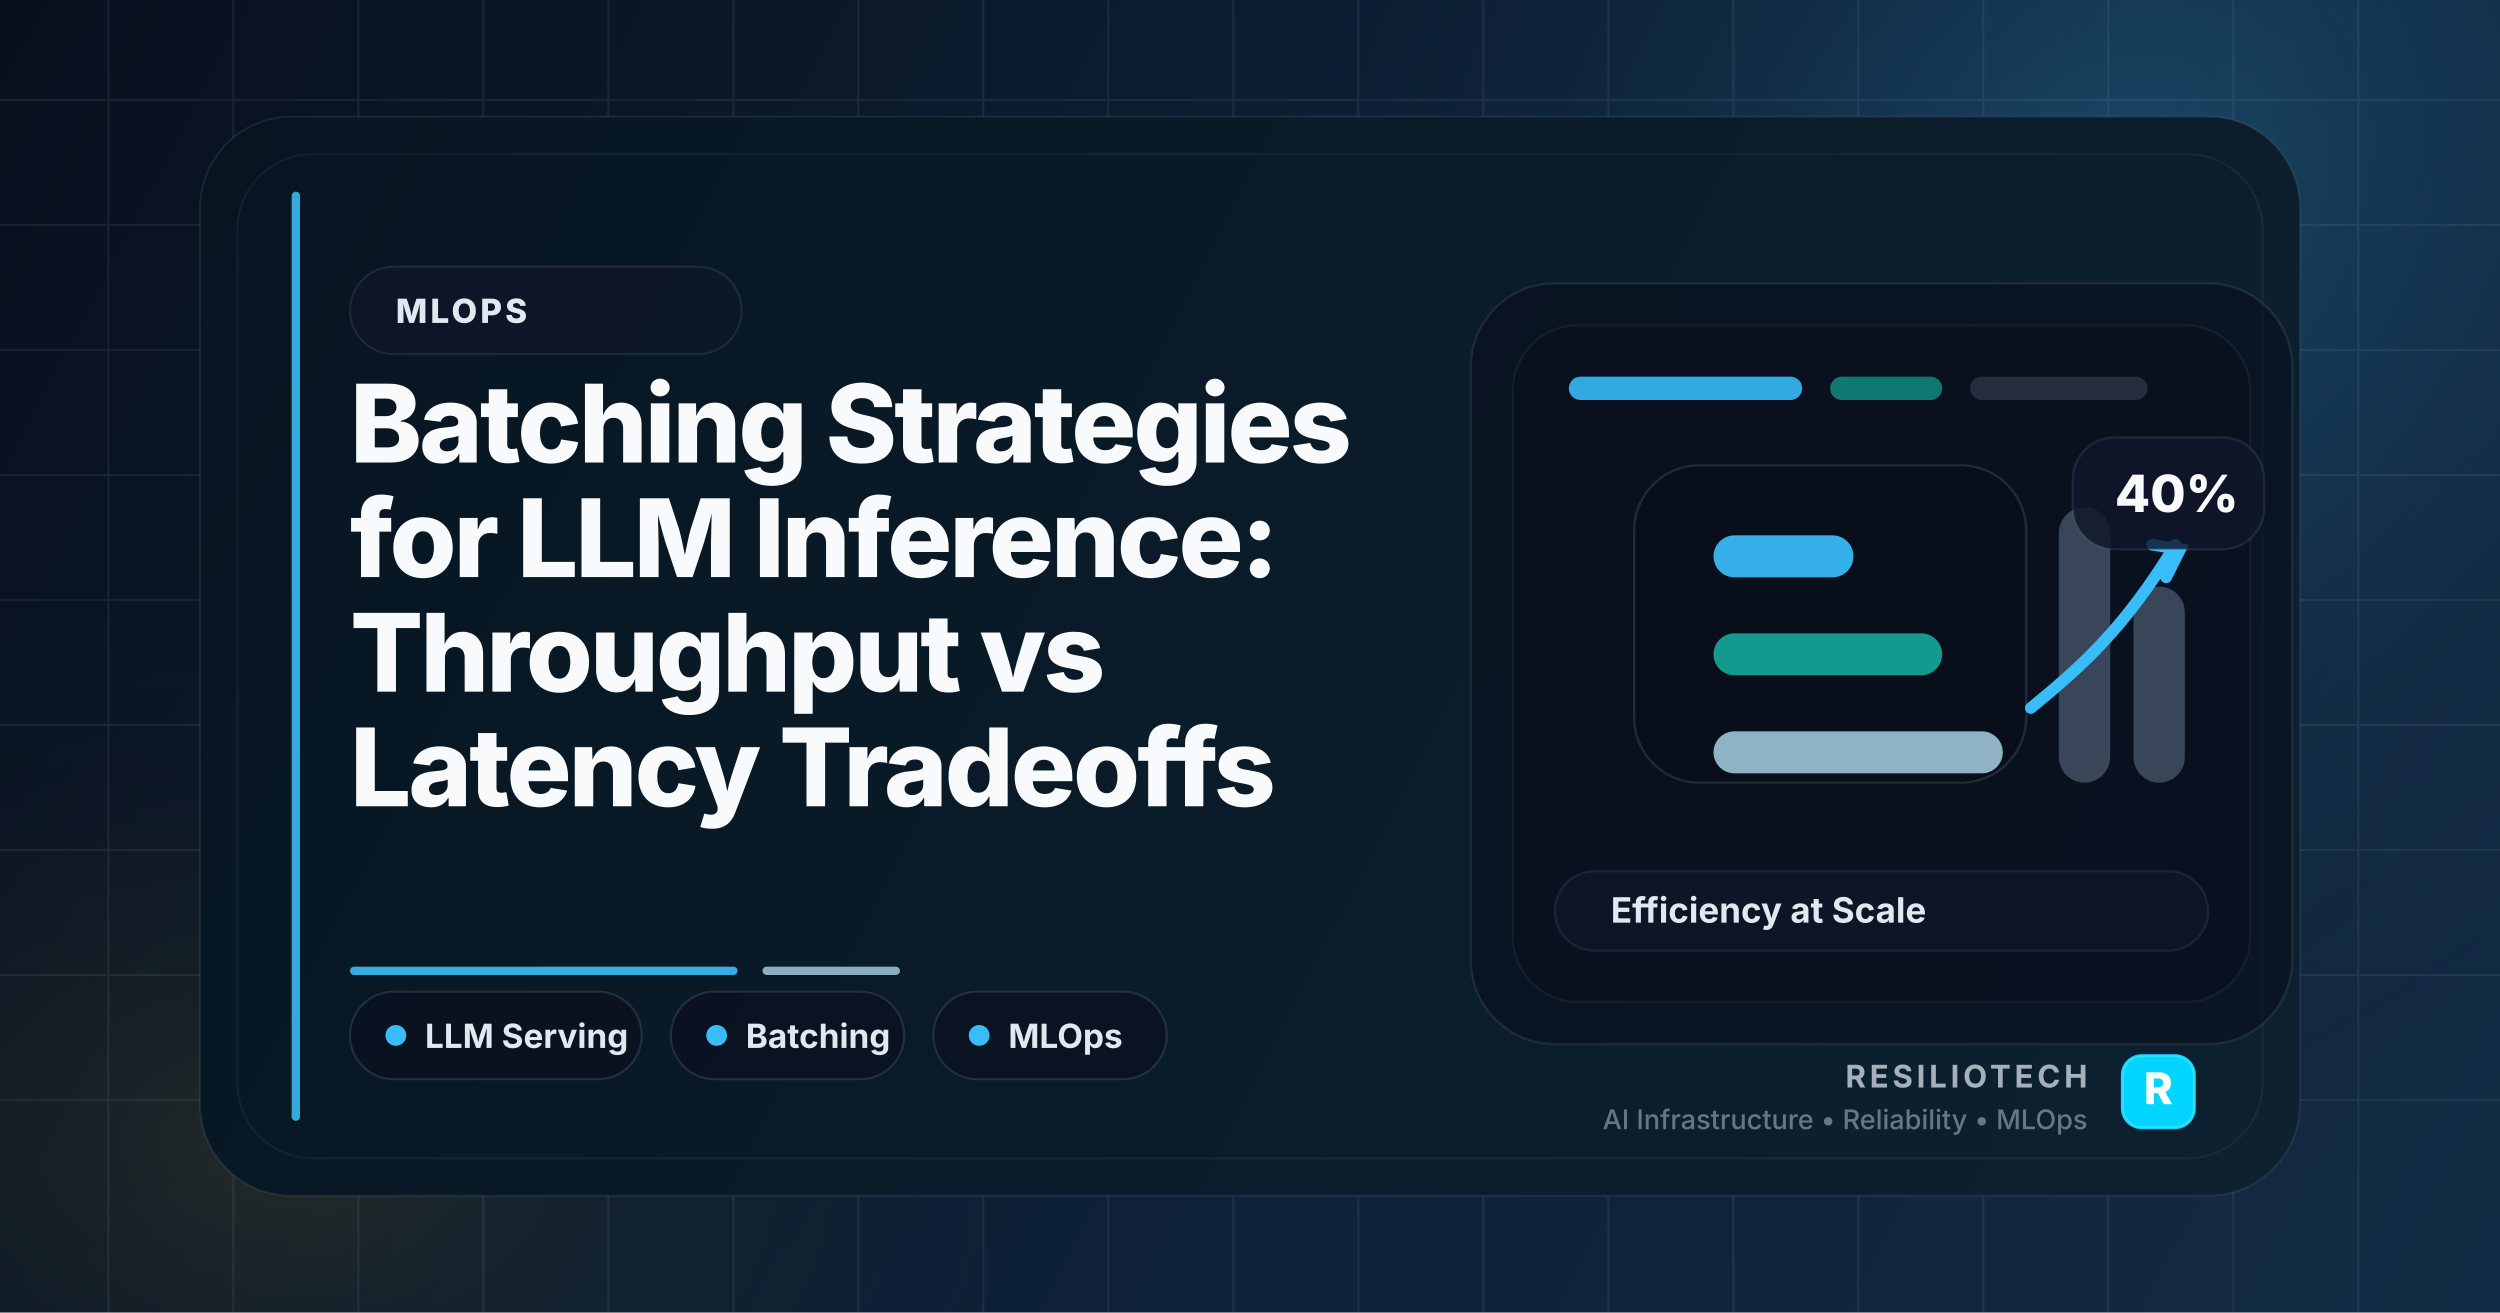
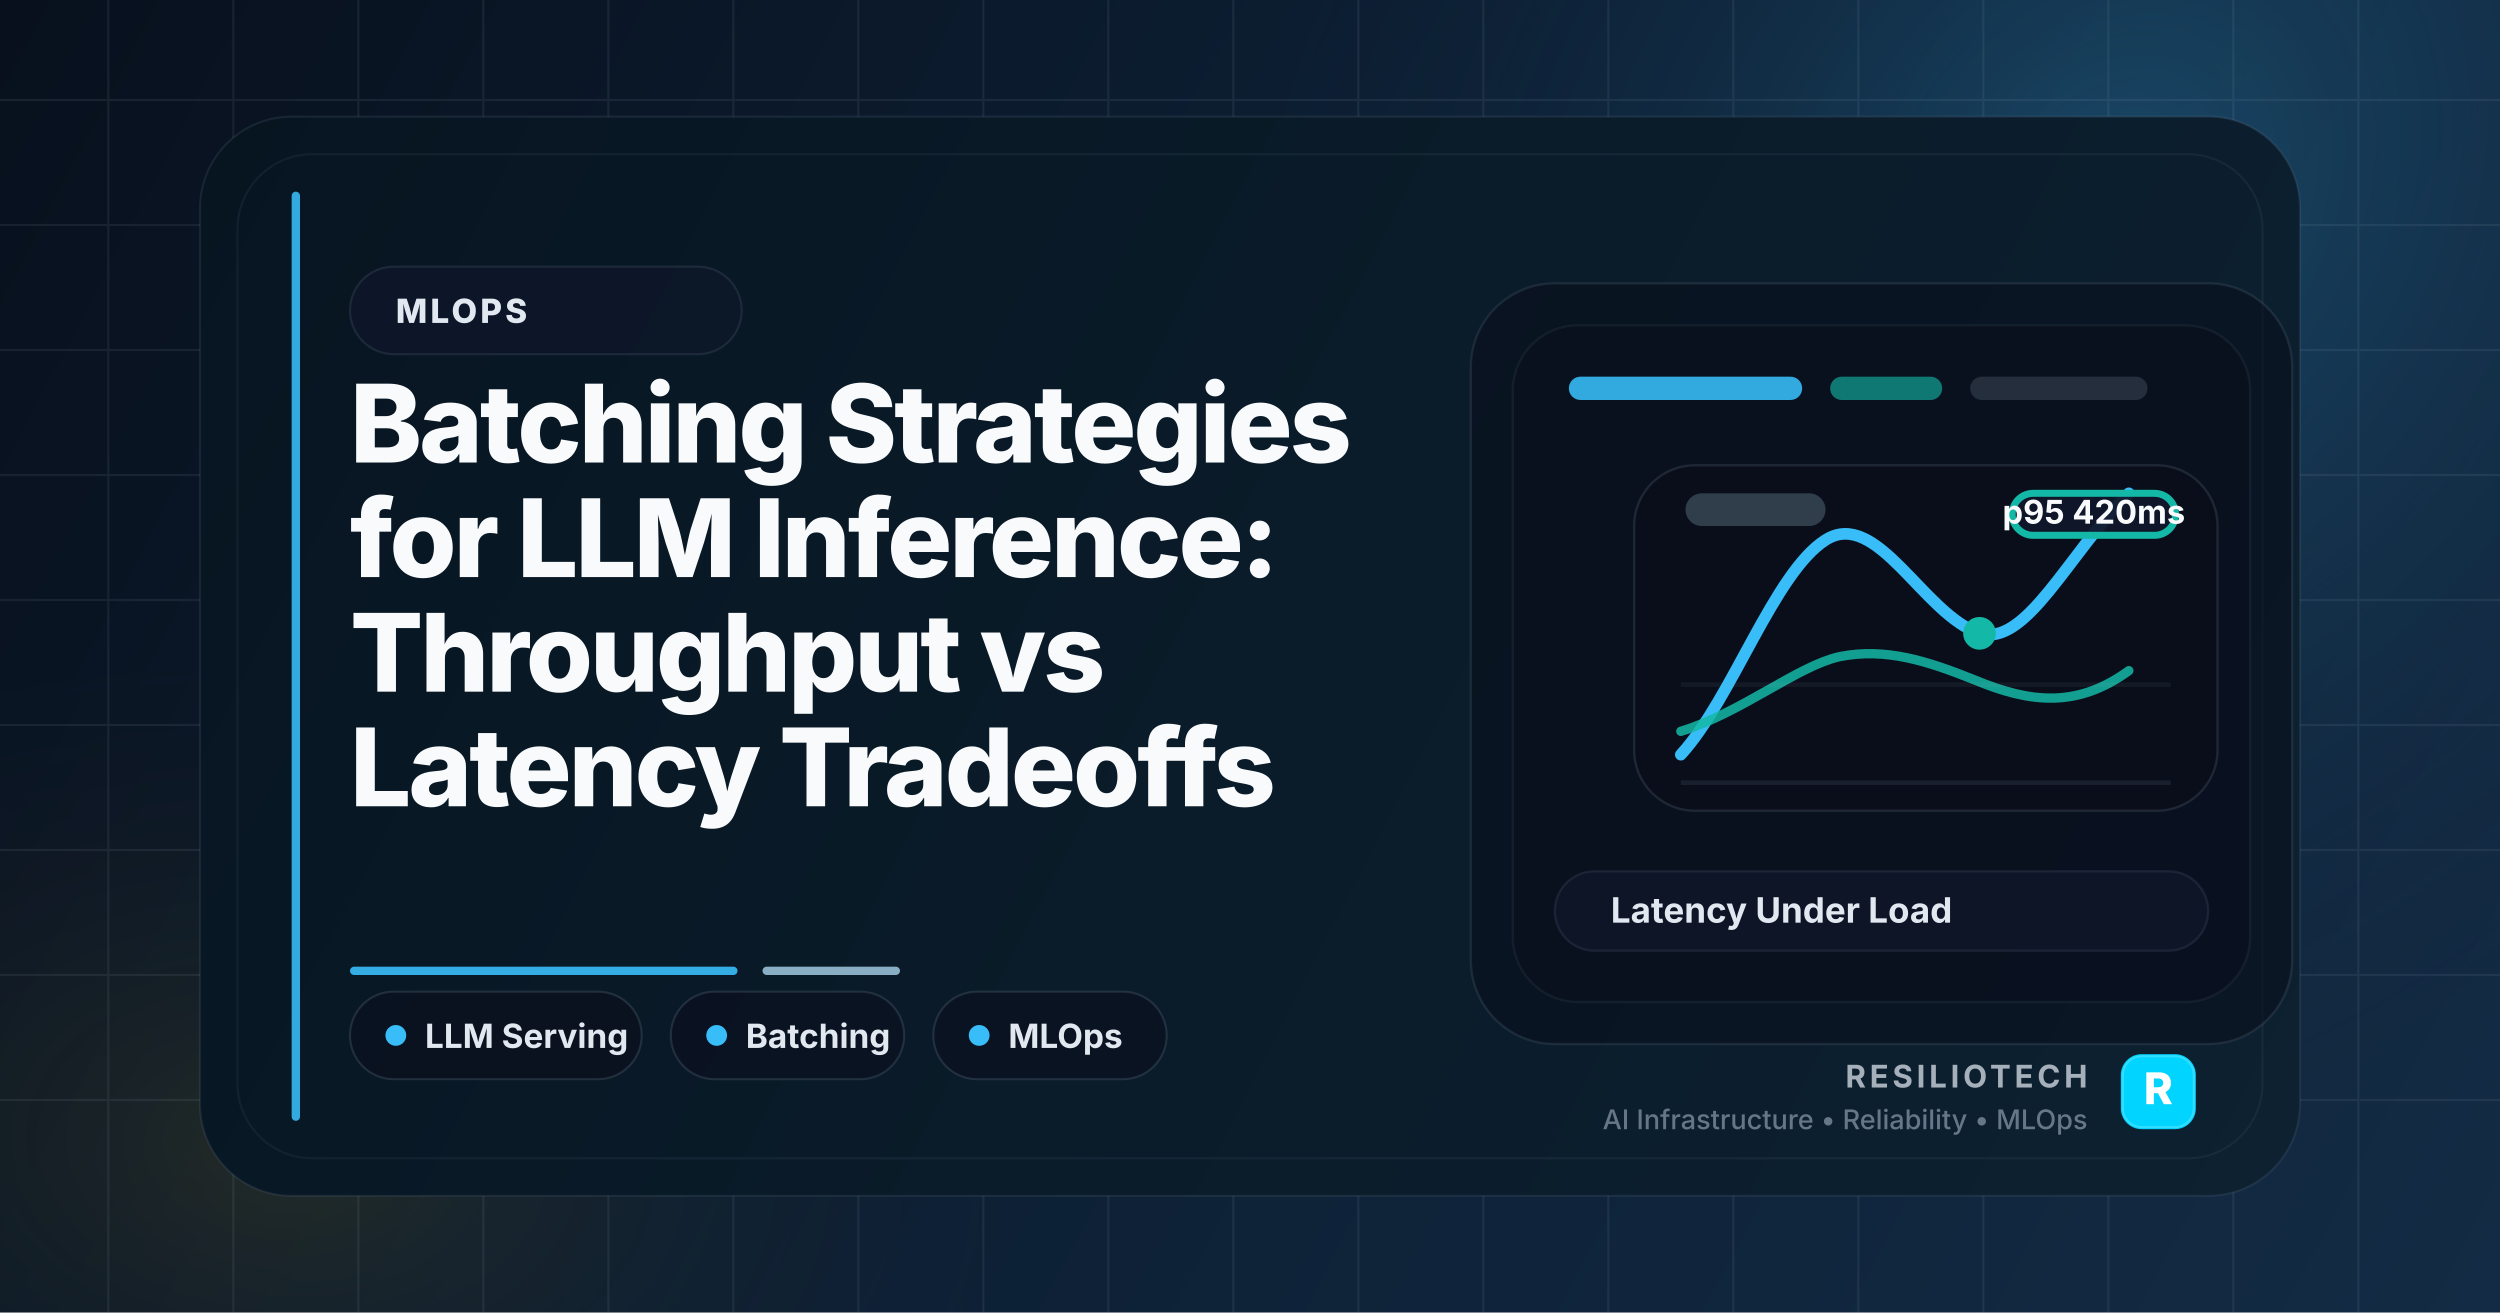
<svg xmlns="http://www.w3.org/2000/svg" width="1200" height="630" viewBox="0 0 1200 630" fill="none">
  <defs>
    <linearGradient id="bg" x1="0" y1="0" x2="1200" y2="630" gradientUnits="userSpaceOnUse">
      <stop stop-color="#08101d" />
      <stop offset="0.5" stop-color="#0d2035" />
      <stop offset="1" stop-color="#132b44" />
    </linearGradient>
    <linearGradient id="panel" x1="96" y1="56" x2="1104" y2="574" gradientUnits="userSpaceOnUse">
      <stop stop-color="#071521" />
      <stop offset="1" stop-color="#0d2131" />
    </linearGradient>
    <radialGradient id="glowA" cx="0" cy="0" r="1" gradientUnits="userSpaceOnUse" gradientTransform="translate(1012 96) rotate(127) scale(512 402)">
      <stop stop-color="rgba(56, 189, 248, 0.24)" />
      <stop offset="1" stop-color="rgba(15, 23, 42, 0)" />
    </radialGradient>
    <radialGradient id="glowB" cx="0" cy="0" r="1" gradientUnits="userSpaceOnUse" gradientTransform="translate(132 552) rotate(5) scale(388 258)">
      <stop stop-color="rgba(250, 204, 21, 0.10)" />
      <stop offset="1" stop-color="rgba(15, 23, 42, 0)" />
    </radialGradient>
    <linearGradient id="accentLine" x1="140" y1="0" x2="416" y2="0" gradientUnits="userSpaceOnUse">
      <stop stop-color="#38bdf8" />
      <stop offset="1" stop-color="#14b8a6" />
    </linearGradient>
  </defs>
  <rect width="1200" height="630" fill="url(#bg)" />
  <rect width="1200" height="630" fill="url(#glowA)" />
  <rect width="1200" height="630" fill="url(#glowB)" />
  <g opacity="0.11" stroke="#94a3b8" stroke-width="1">
    <path d="M0 48 H1200" />
    <path d="M0 108 H1200" />
    <path d="M0 168 H1200" />
    <path d="M0 228 H1200" />
    <path d="M0 288 H1200" />
    <path d="M0 348 H1200" />
    <path d="M0 408 H1200" />
    <path d="M0 468 H1200" />
    <path d="M0 528 H1200" />
    <path d="M52 0 V630" />
    <path d="M112 0 V630" />
    <path d="M172 0 V630" />
    <path d="M232 0 V630" />
    <path d="M292 0 V630" />
    <path d="M352 0 V630" />
    <path d="M412 0 V630" />
    <path d="M472 0 V630" />
    <path d="M532 0 V630" />
    <path d="M592 0 V630" />
    <path d="M652 0 V630" />
    <path d="M712 0 V630" />
    <path d="M772 0 V630" />
    <path d="M832 0 V630" />
    <path d="M892 0 V630" />
    <path d="M952 0 V630" />
    <path d="M1012 0 V630" />
    <path d="M1072 0 V630" />
    <path d="M1132 0 V630" />
  </g>
  <circle cx="923" cy="169" r="4" fill="#38bdf8" opacity="0.53" />
  <circle cx="1096" cy="103" r="2" fill="#bae6fd" opacity="0.36" />
  <circle cx="181" cy="543" r="3" fill="#14b8a6" opacity="0.47" />
  <circle cx="354" cy="477" r="4" fill="#38bdf8" opacity="0.58" />
  <circle cx="527" cy="411" r="2" fill="#bae6fd" opacity="0.41" />
  <circle cx="700" cy="345" r="3" fill="#14b8a6" opacity="0.52" />
  <circle cx="873" cy="279" r="4" fill="#38bdf8" opacity="0.35" />
  <circle cx="1046" cy="213" r="2" fill="#bae6fd" opacity="0.46" />
  <circle cx="131" cy="147" r="3" fill="#14b8a6" opacity="0.57" />
  <circle cx="304" cy="81" r="4" fill="#38bdf8" opacity="0.40" />
  <path d="M203 163 L334 258 L475 273" stroke="rgba(148, 163, 184, 0.10)" stroke-width="2" fill="none" />
  <path d="M264 216 L328 252 L486 228" stroke="rgba(148, 163, 184, 0.10)" stroke-width="2" fill="none" />
  <path d="M105 269 L192 336 L277 353" stroke="rgba(148, 163, 184, 0.10)" stroke-width="2" fill="none" />
  <rect x="96" y="56" width="1008" height="518" rx="44" fill="url(#panel)" stroke="rgba(148, 163, 184, 0.12)" />
  <rect x="114" y="74" width="972" height="482" rx="36" fill="none" stroke="rgba(148, 163, 184, 0.08)" />
  <rect x="140" y="92" width="4" height="446" rx="2" fill="url(#accentLine)" opacity="0.88" />
  <rect x="168" y="128" width="188" height="42" rx="21" fill="rgba(15, 23, 42, 0.72)" stroke="rgba(148, 163, 184, 0.14)" />
  <text x="190" y="155" fill="#e2e8f0" font-size="16" font-family="Inter, Arial, sans-serif" font-weight="760" letter-spacing="1.5">MLOPS</text>
  <text x="168" y="222" fill="#f8fafc" font-size="52" font-family="Inter, Arial, sans-serif" font-weight="820" letter-spacing="-1.4">
    <tspan x="168" dy="0">Batching Strategies</tspan>
    <tspan x="168" dy="55">for LLM Inference:</tspan>
    <tspan x="168" dy="55">Throughput vs</tspan>
    <tspan x="168" dy="55">Latency Tradeoffs</tspan>
  </text>
  <g transform="translate(168, 0)">
    <rect x="0" y="476" width="140" height="42" rx="21" fill="rgba(10, 17, 31, 0.70)" stroke="rgba(148, 163, 184, 0.18)" />
    <circle cx="22" cy="497" r="5" fill="#38bdf8" />
    <text x="36" y="503" fill="#e2e8f0" font-size="16" font-family="Inter, Arial, sans-serif" font-weight="650">LLM Serving</text>
  </g>
  <g transform="translate(322, 0)">
    <rect x="0" y="476" width="112" height="42" rx="21" fill="rgba(10, 17, 31, 0.70)" stroke="rgba(148, 163, 184, 0.18)" />
    <circle cx="22" cy="497" r="5" fill="#38bdf8" />
    <text x="36" y="503" fill="#e2e8f0" font-size="16" font-family="Inter, Arial, sans-serif" font-weight="650">Batching</text>
  </g>
  <g transform="translate(448, 0)">
    <rect x="0" y="476" width="112" height="42" rx="21" fill="rgba(10, 17, 31, 0.70)" stroke="rgba(148, 163, 184, 0.18)" />
    <circle cx="22" cy="497" r="5" fill="#38bdf8" />
    <text x="36" y="503" fill="#e2e8f0" font-size="16" font-family="Inter, Arial, sans-serif" font-weight="650">MLOps</text>
  </g>
  <rect x="168" y="464" width="186" height="4" rx="2" fill="#38bdf8" opacity="0.90" />
  <rect x="366" y="464" width="66" height="4" rx="2" fill="#bae6fd" opacity="0.72" />
  <g transform="translate(706 136) scale(1.12) translate(-706 -136)">
    <rect x="706" y="136" width="352" height="326" rx="36" fill="rgba(9, 14, 26, 0.54)" stroke="rgba(148, 163, 184, 0.14)" />
    <rect x="724" y="154" width="316" height="290" rx="28" fill="rgba(10, 17, 31, 0.76)" stroke="rgba(148, 163, 184, 0.08)" />
    <rect x="748" y="176" width="100" height="10" rx="5" fill="#38bdf8" opacity="0.88" />
    <rect x="860" y="176" width="48" height="10" rx="5" fill="#14b8a6" opacity="0.62" />
    <rect x="920" y="176" width="76" height="10" rx="5" fill="rgba(148, 163, 184, 0.20)" />
    <rect x="742" y="388" width="280" height="34" rx="17" fill="rgba(15, 23, 42, 0.72)" stroke="rgba(148, 163, 184, 0.12)" />
-     <text x="766" y="410" fill="#e2e8f0" font-size="15" font-family="Inter, Arial, sans-serif" font-weight="680">Efficiency at Scale</text>
-     <rect x="776" y="214" width="168" height="136" rx="28" fill="rgba(9, 14, 26, 0.88)" stroke="rgba(148, 163, 184, 0.18)" />
-     <rect x="810" y="244" width="60" height="18" rx="9" fill="#38bdf8" opacity="0.92" />
-     <rect x="810" y="286" width="98" height="18" rx="9" fill="#14b8a6" opacity="0.82" />
-     <rect x="810" y="328" width="124" height="18" rx="9" fill="#bae6fd" opacity="0.76" />
-     <rect x="958" y="232" width="22" height="118" rx="11" fill="rgba(71, 85, 105, 0.78)" />
-     <rect x="990" y="266" width="22" height="84" rx="11" fill="rgba(71, 85, 105, 0.78)" />
-     <path d="M946 318 C968 300, 986 284, 1008 248" stroke="#38bdf8" stroke-width="5" fill="none" stroke-linecap="round" />
-     <path d="M998 248 L1010 250 L1004 262" stroke="#38bdf8" stroke-width="5" fill="none" stroke-linecap="round" />
-     <rect x="964" y="202" width="82" height="48" rx="18" fill="rgba(15, 23, 42, 0.82)" stroke="rgba(148, 163, 184, 0.14)" />
-     <text x="982" y="234" fill="#f8fafc" font-size="22" font-family="Inter, Arial, sans-serif" font-weight="760">40%</text>
+     <text x="766" y="410" fill="#e2e8f0" font-size="15" font-family="Inter, Arial, sans-serif" font-weight="680">Latency Under Load</text>
+     <rect x="776" y="214" width="250" height="148" rx="26" fill="rgba(9, 14, 26, 0.90)" stroke="rgba(148, 163, 184, 0.16)" />
+     <path d="M796 338 C818 314, 836 260, 858 246 C880 232, 900 278, 924 286 C944 292, 962 252, 988 226" stroke="#38bdf8" stroke-width="5" fill="none" stroke-linecap="round" />
+     <path d="M796 328 C822 320, 846 300, 864 296 C884 292, 902 298, 922 306 C946 316, 966 318, 988 302" stroke="#14b8a6" stroke-width="4" fill="none" stroke-linecap="round" opacity="0.85" />
+     <path d="M796 350 H1006" stroke="rgba(148, 163, 184, 0.12)" stroke-width="2" />
+     <path d="M796 308 H1006" stroke="rgba(148, 163, 184, 0.08)" stroke-width="2" />
+     <rect x="798" y="226" width="60" height="14" rx="7" fill="#bae6fd" opacity="0.22" />
+     <rect x="938" y="226" width="70" height="18" rx="9" fill="rgba(15, 23, 42, 0.94)" stroke="#14b8a6" stroke-width="3" />
+     <text x="973" y="239" text-anchor="middle" fill="#f8fafc" font-size="14" font-family="Inter, Arial, sans-serif" font-weight="720">p95 420ms</text>
+     <circle cx="924" cy="286" r="7" fill="#14b8a6" />
  </g>
  <text x="1002" y="522" text-anchor="end" fill="rgba(226, 232, 240, 0.72)" font-size="15" font-family="Inter, Arial, sans-serif" font-weight="730" letter-spacing="1.8">RESILIOTECH</text>
  <text x="1002" y="542" text-anchor="end" fill="rgba(148, 163, 184, 0.66)" font-size="13" font-family="Inter, Arial, sans-serif" font-weight="500">AI Infrastructure • Reliability • MLOps</text>
  <g transform="translate(1018, 506)">
    <rect width="36" height="36" rx="10" fill="#00D4FF" />
    <rect x="1" y="1" width="34" height="34" rx="9" fill="none" stroke="rgba(255, 255, 255, 0.20)" />
    <text x="18" y="24" text-anchor="middle" fill="#ffffff" font-size="21" font-family="Inter, Arial, sans-serif" font-weight="800">R</text>
  </g>
</svg>
